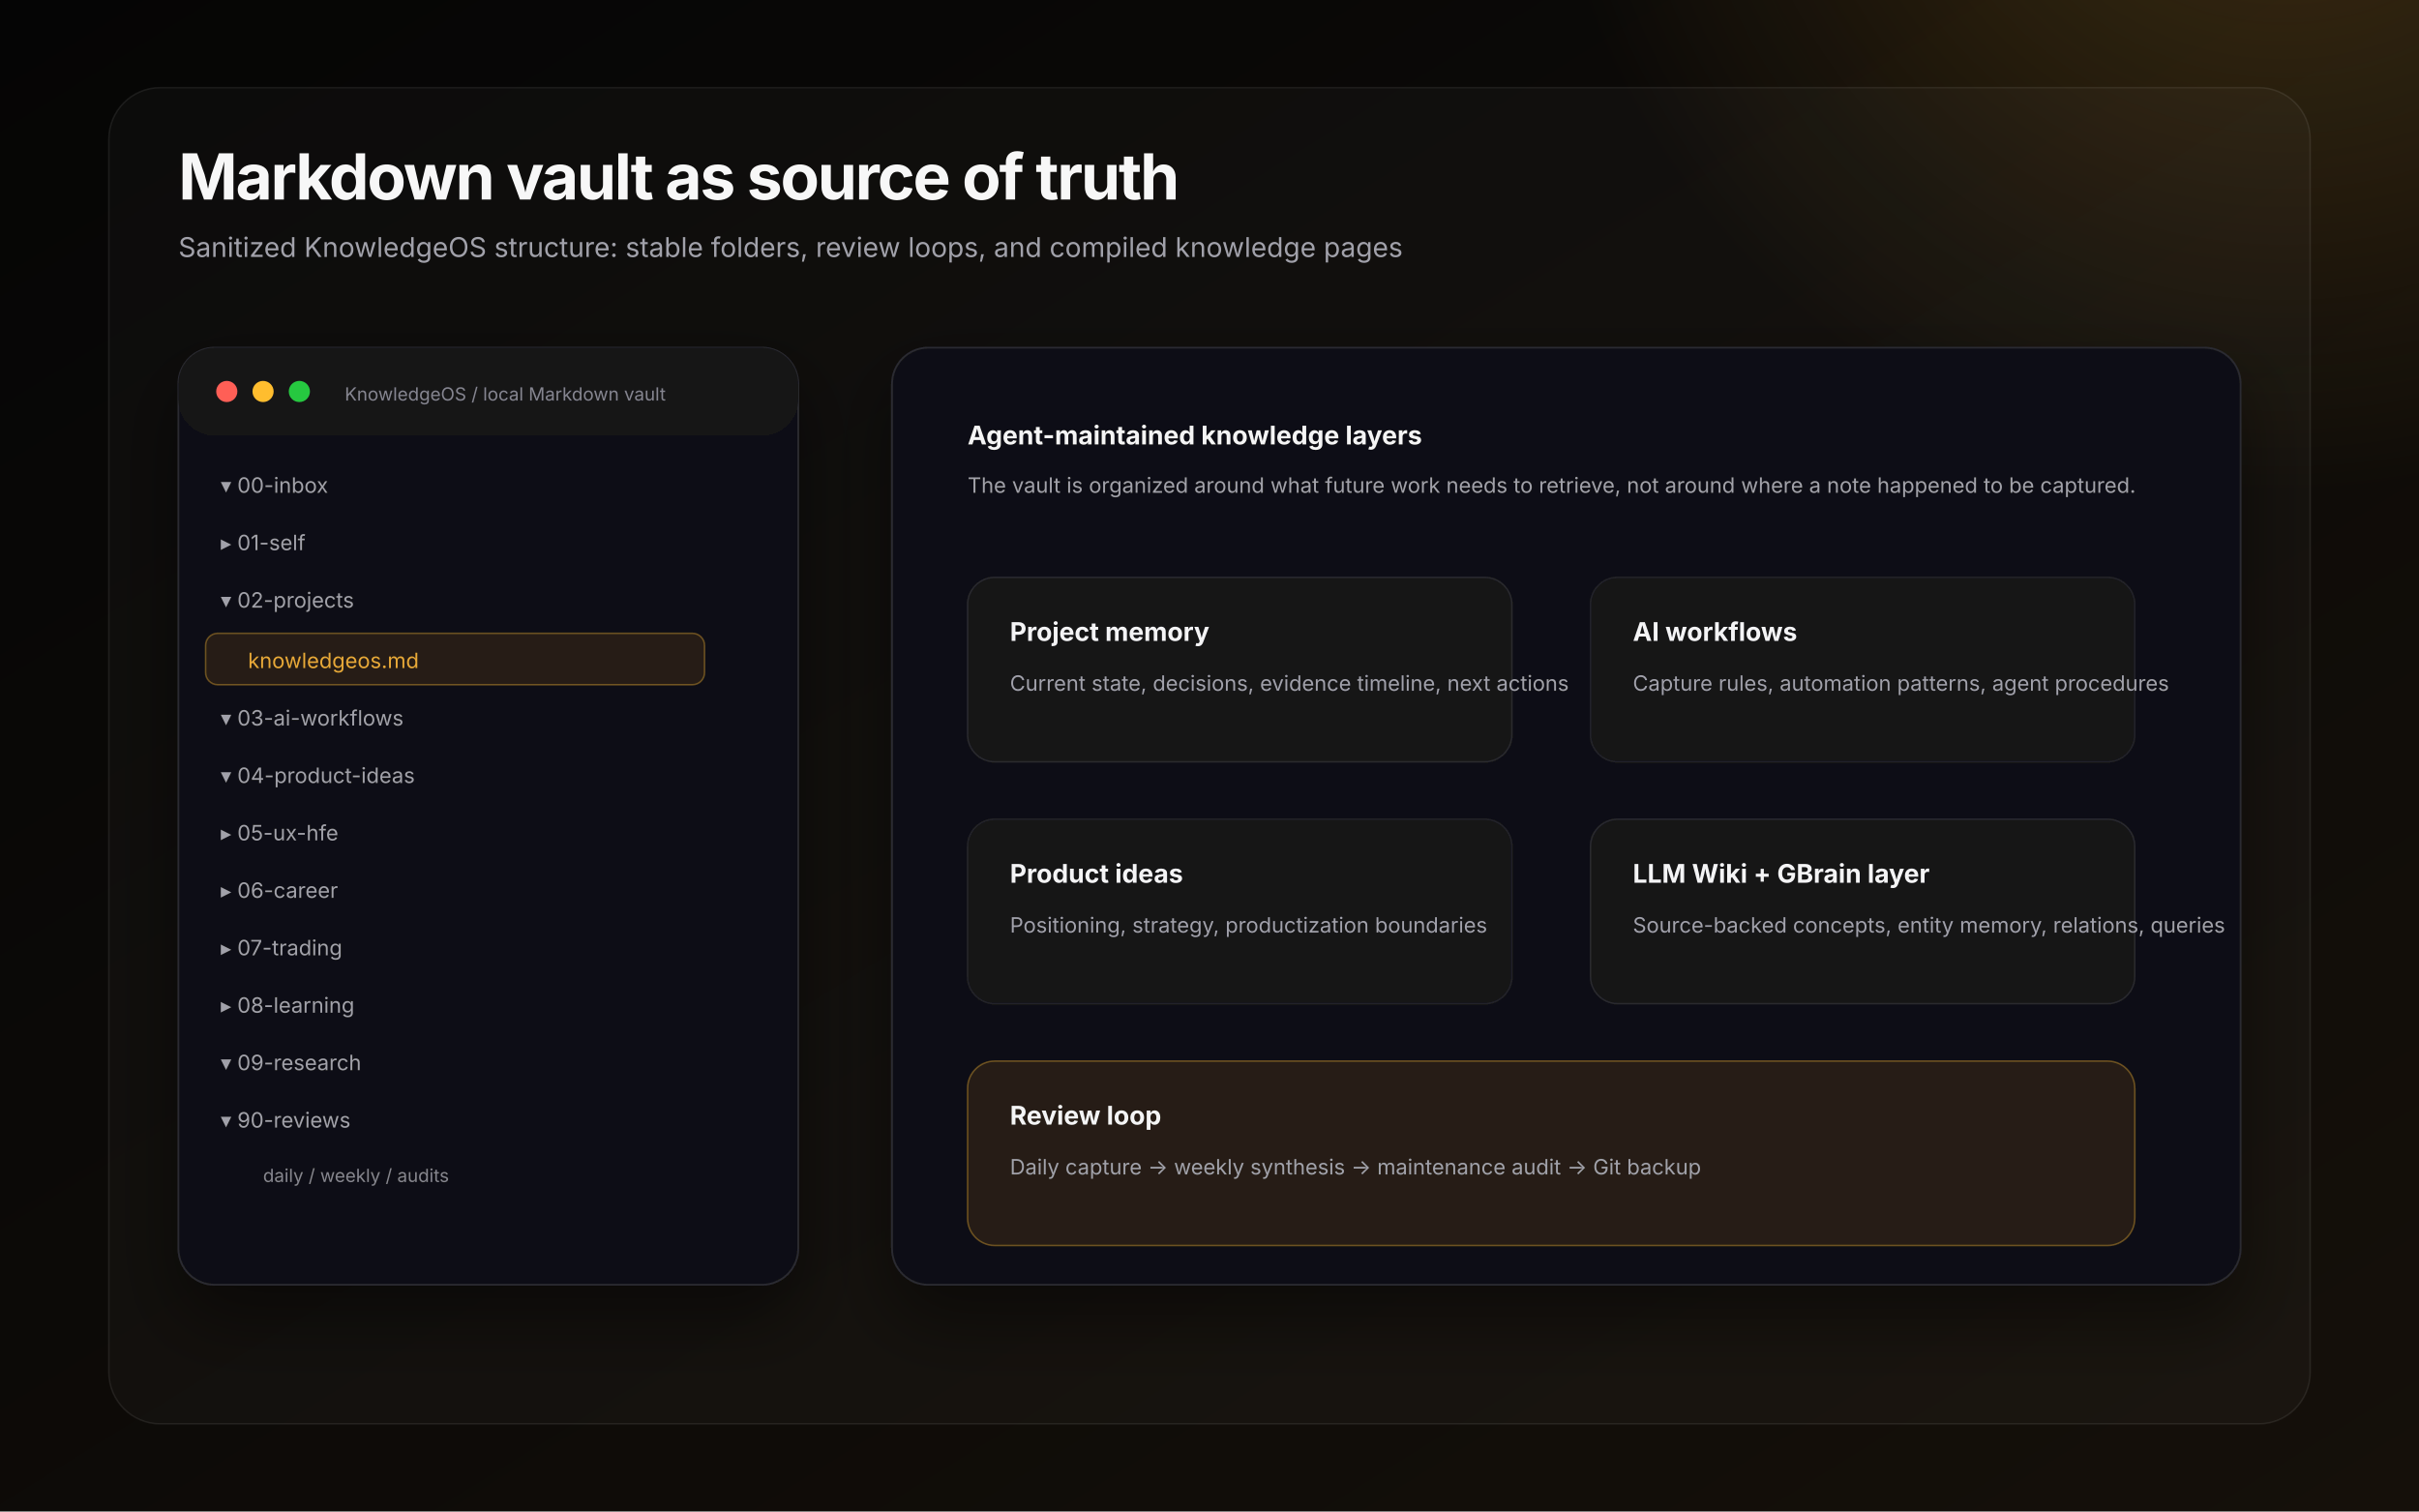
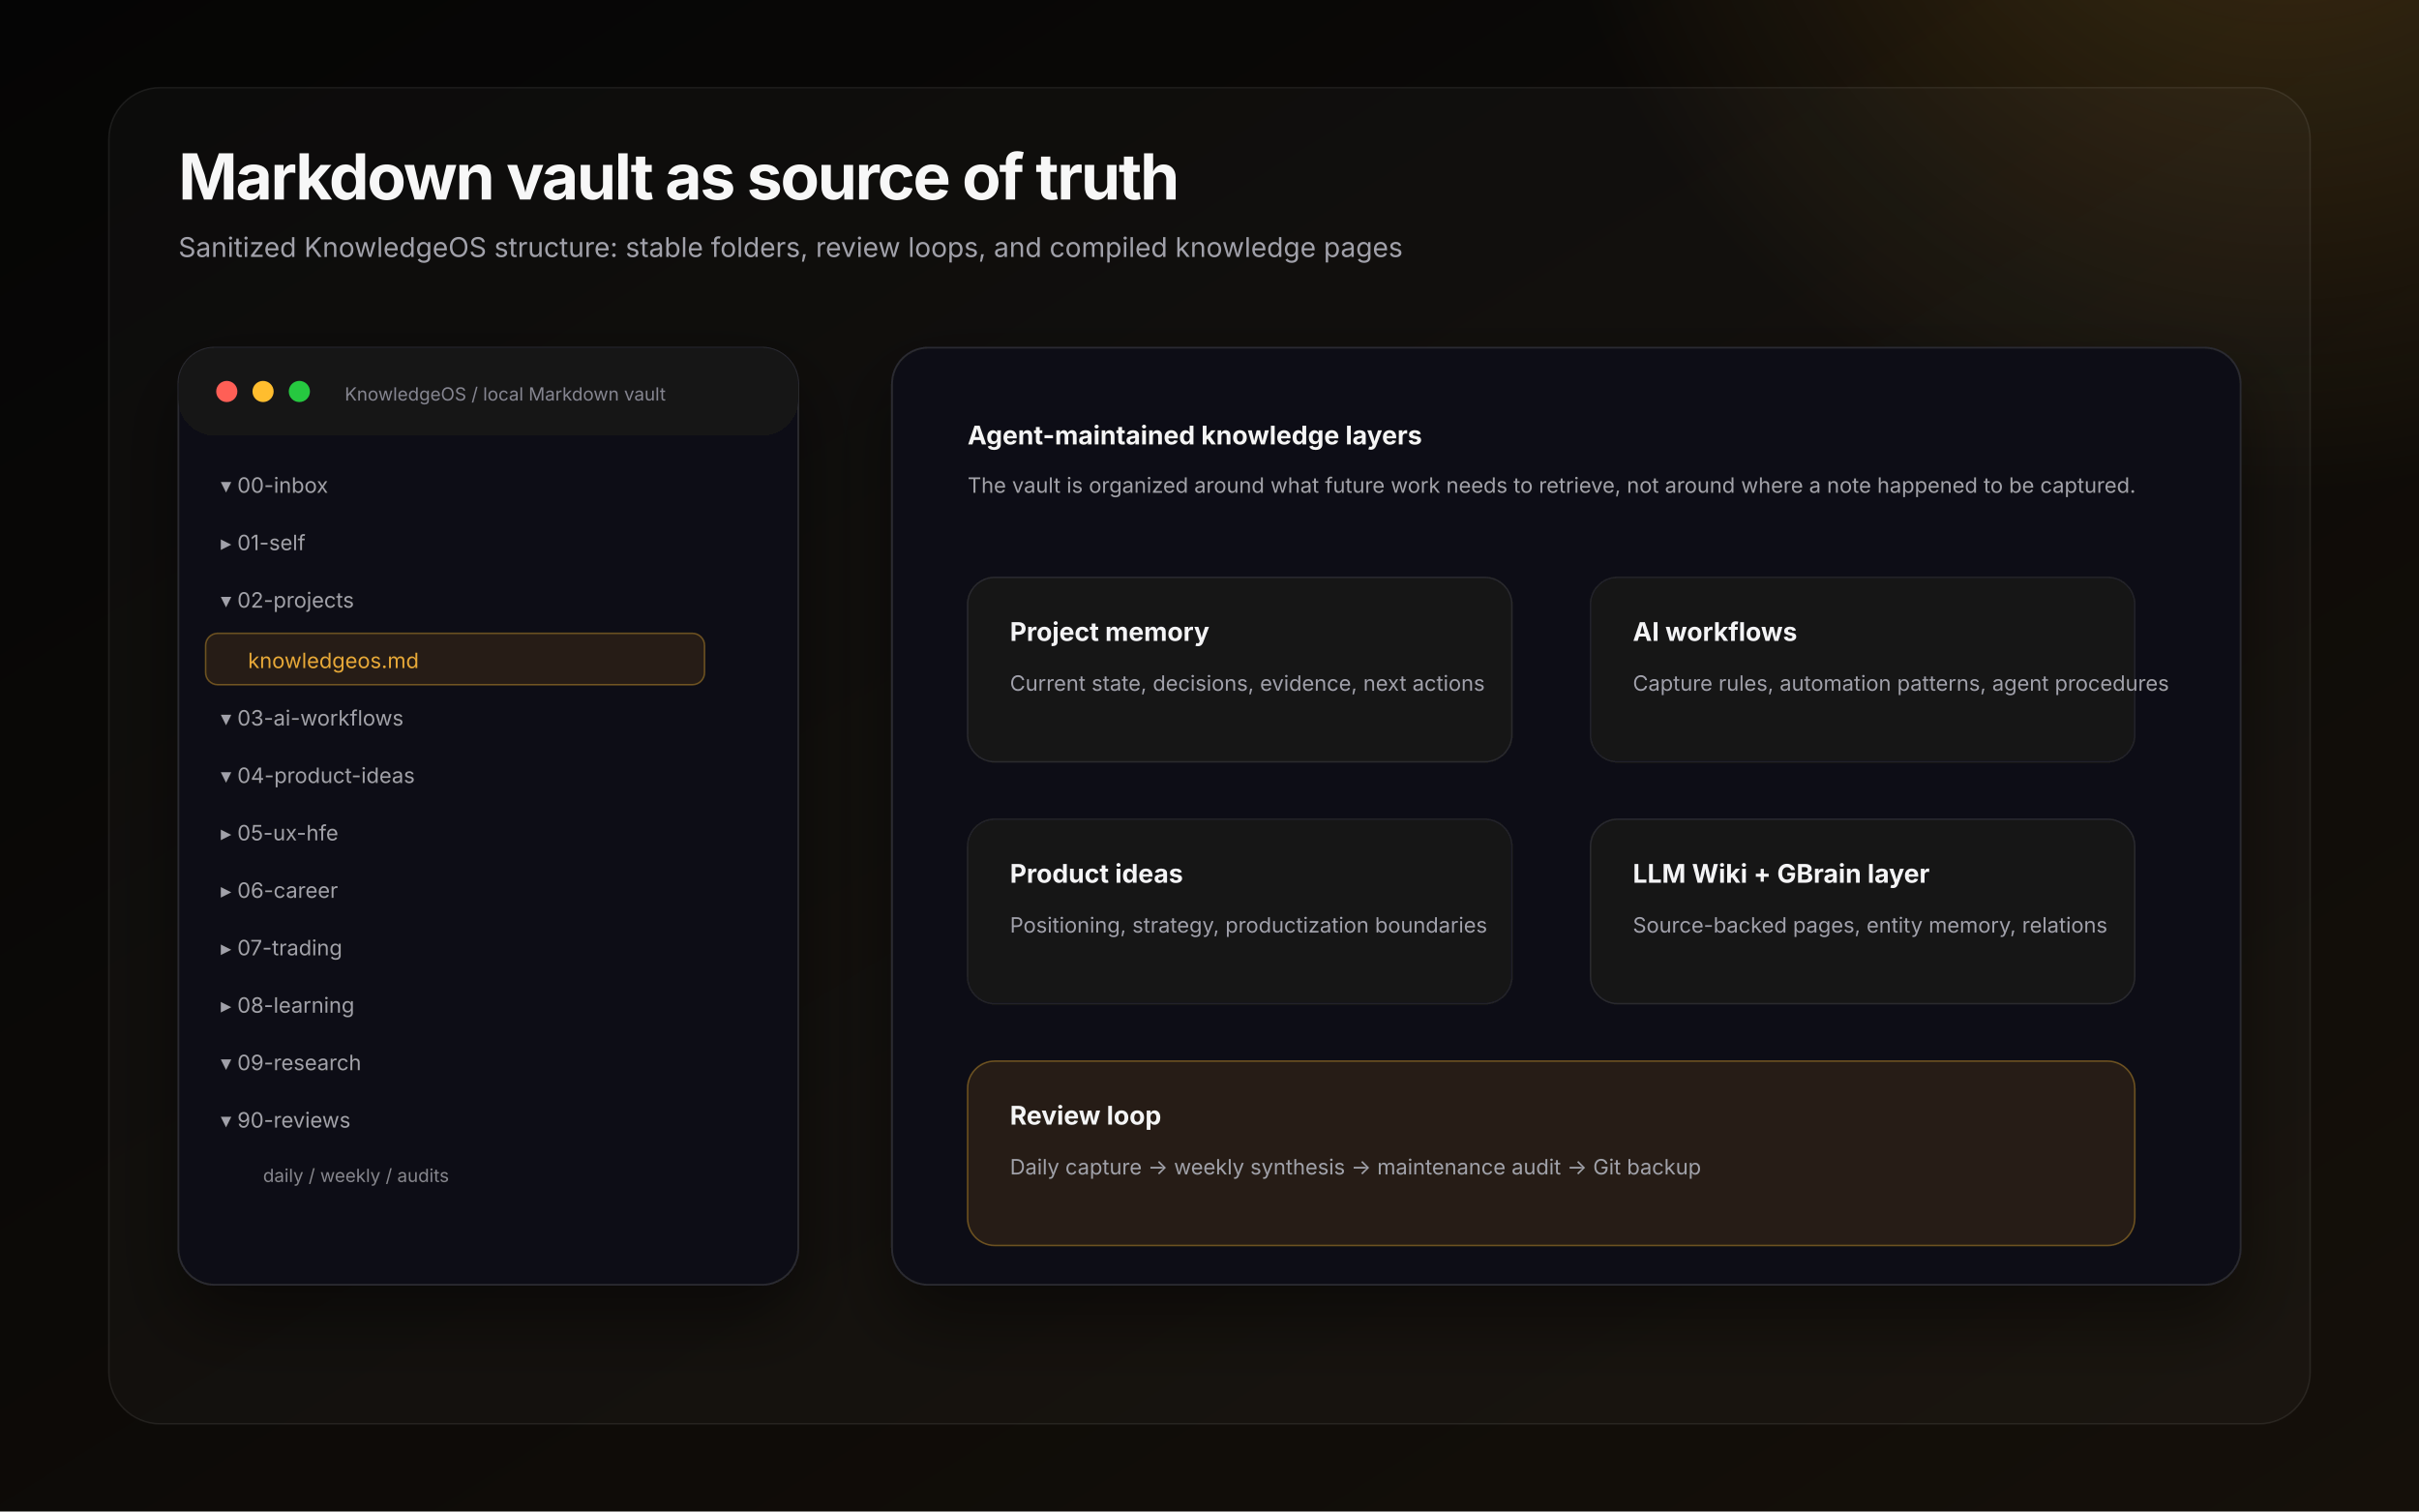
<svg xmlns="http://www.w3.org/2000/svg" width="1600" height="1000" viewBox="0 0 1600 1000" role="img" aria-labelledby="title desc">
  <defs>
    <linearGradient id="bg" x1="0" y1="0" x2="1" y2="1">
      <stop offset="0" stop-color="#050505" />
      <stop offset="1" stop-color="#15100a" />
    </linearGradient>
    <radialGradient id="glow" cx="78%" cy="14%" r="60%">
      <stop offset="0" stop-color="#e8a838" stop-opacity="0.24" />
      <stop offset="1" stop-color="#e8a838" stop-opacity="0" />
    </radialGradient>
    <filter id="shadow" x="-20%" y="-20%" width="140%" height="140%">
      <feDropShadow dx="0" dy="22" stdDeviation="24" flood-color="#000" flood-opacity="0.45" />
    </filter>
    <style>
      .font{font-family:Inter,ui-sans-serif,-apple-system,BlinkMacSystemFont,"Segoe UI",sans-serif}.title{font-size:42px;font-weight:700;fill:#f7f7f7;letter-spacing:-.03em}.sub{font-size:18px;fill:#a1a1aa}.label{font-size:17px;font-weight:650;fill:#f4f4f5}.small{font-size:14px;fill:#a1a1aa}.tiny{font-size:12px;fill:#85858f}.gold{fill:#e8a838}.panel{fill:#101012;stroke:#2b2b31;stroke-width:1.2}.row{fill:#151518;stroke:#29292f;stroke-width:1}.row2{fill:#121215;stroke:#24242a;stroke-width:1}.pill{fill:rgba(232,168,56,.10);stroke:rgba(232,168,56,.40);stroke-width:1}.blue{fill:rgba(34,211,238,.08);stroke:rgba(34,211,238,.4)}.green{fill:rgba(52,211,153,.08);stroke:rgba(52,211,153,.4)}.violet{fill:rgba(167,139,250,.08);stroke:rgba(167,139,250,.4)}
    </style>
  </defs>
  <rect width="1600" height="1000" fill="url(#bg)" />
  <circle cx="1280" cy="130" r="410" fill="url(#glow)" />
  <g class="font">
    <rect x="72" y="58" width="1456" height="884" rx="34" fill="rgba(255,255,255,.025)" stroke="rgba(255,255,255,.08)" />
    <text x="118" y="132" class="title">Markdown vault as source of truth</text>
    <text x="118" y="170" class="sub">Sanitized KnowledgeOS structure: stable folders, review loops, and compiled knowledge pages</text>
    <g filter="url(#shadow)">
      <rect x="118" y="230" width="410" height="620" rx="24" class="panel" />
      <rect x="118" y="230" width="410" height="58" rx="24" fill="#171719" />
      <circle cx="150" cy="259" r="7" fill="#ff5f57" />
      <circle cx="174" cy="259" r="7" fill="#ffbd2e" />
      <circle cx="198" cy="259" r="7" fill="#28c840" />
      <text x="228" y="265" class="tiny">KnowledgeOS / local Markdown vault</text>
      <g transform="translate(146 326)">
        <text y="0" class="small">▾ 00-inbox</text>
        <text y="38" class="small">▸ 01-self</text>
        <text y="76" class="small">▾ 02-projects</text>
        <rect x="-10" y="93" width="330" height="34" rx="8" class="pill" />
        <text x="18" y="116" class="small gold">knowledgeos.md</text>
        <text y="154" class="small">▾ 03-ai-workflows</text>
        <text y="192" class="small">▾ 04-product-ideas</text>
        <text y="230" class="small">▸ 05-ux-hfe</text>
        <text y="268" class="small">▸ 06-career</text>
        <text y="306" class="small">▸ 07-trading</text>
        <text y="344" class="small">▸ 08-learning</text>
        <text y="382" class="small">▾ 09-research</text>
        <text y="420" class="small">▾ 90-reviews</text>
        <text x="28" y="456" class="tiny">daily / weekly / audits</text>
      </g>
    </g>
    <g filter="url(#shadow)">
      <rect x="590" y="230" width="892" height="620" rx="24" class="panel" />
      <text x="640" y="294" class="label">Agent-maintained knowledge layers</text>
      <text x="640" y="326" class="small">The vault is organized around what future work needs to retrieve, not around where a note happened to be captured.</text>
      <g transform="translate(640 382)">
        <rect width="360" height="122" rx="18" class="row" />
        <text x="28" y="42" class="label">Project memory</text>
-         <text x="28" y="75" class="small">Current state, decisions, evidence timeline, next actions</text>
+         <text x="28" y="75" class="small">Current state, decisions, evidence, next actions</text>
        <rect x="412" width="360" height="122" rx="18" class="row2" />
        <text x="440" y="42" class="label">AI workflows</text>
        <text x="440" y="75" class="small">Capture rules, automation patterns, agent procedures</text>
        <rect y="160" width="360" height="122" rx="18" class="row2" />
        <text x="28" y="202" class="label">Product ideas</text>
        <text x="28" y="235" class="small">Positioning, strategy, productization boundaries</text>
        <rect x="412" y="160" width="360" height="122" rx="18" class="row" />
        <text x="440" y="202" class="label">LLM Wiki + GBrain layer</text>
-         <text x="440" y="235" class="small">Source-backed concepts, entity memory, relations, queries</text>
+         <text x="440" y="235" class="small">Source-backed pages, entity memory, relations</text>
        <rect y="320" width="772" height="122" rx="18" class="pill" />
        <text x="28" y="362" class="label">Review loop</text>
        <text x="28" y="395" class="small">Daily capture → weekly synthesis → maintenance audit → Git backup</text>
      </g>
    </g>
  </g>
</svg>
